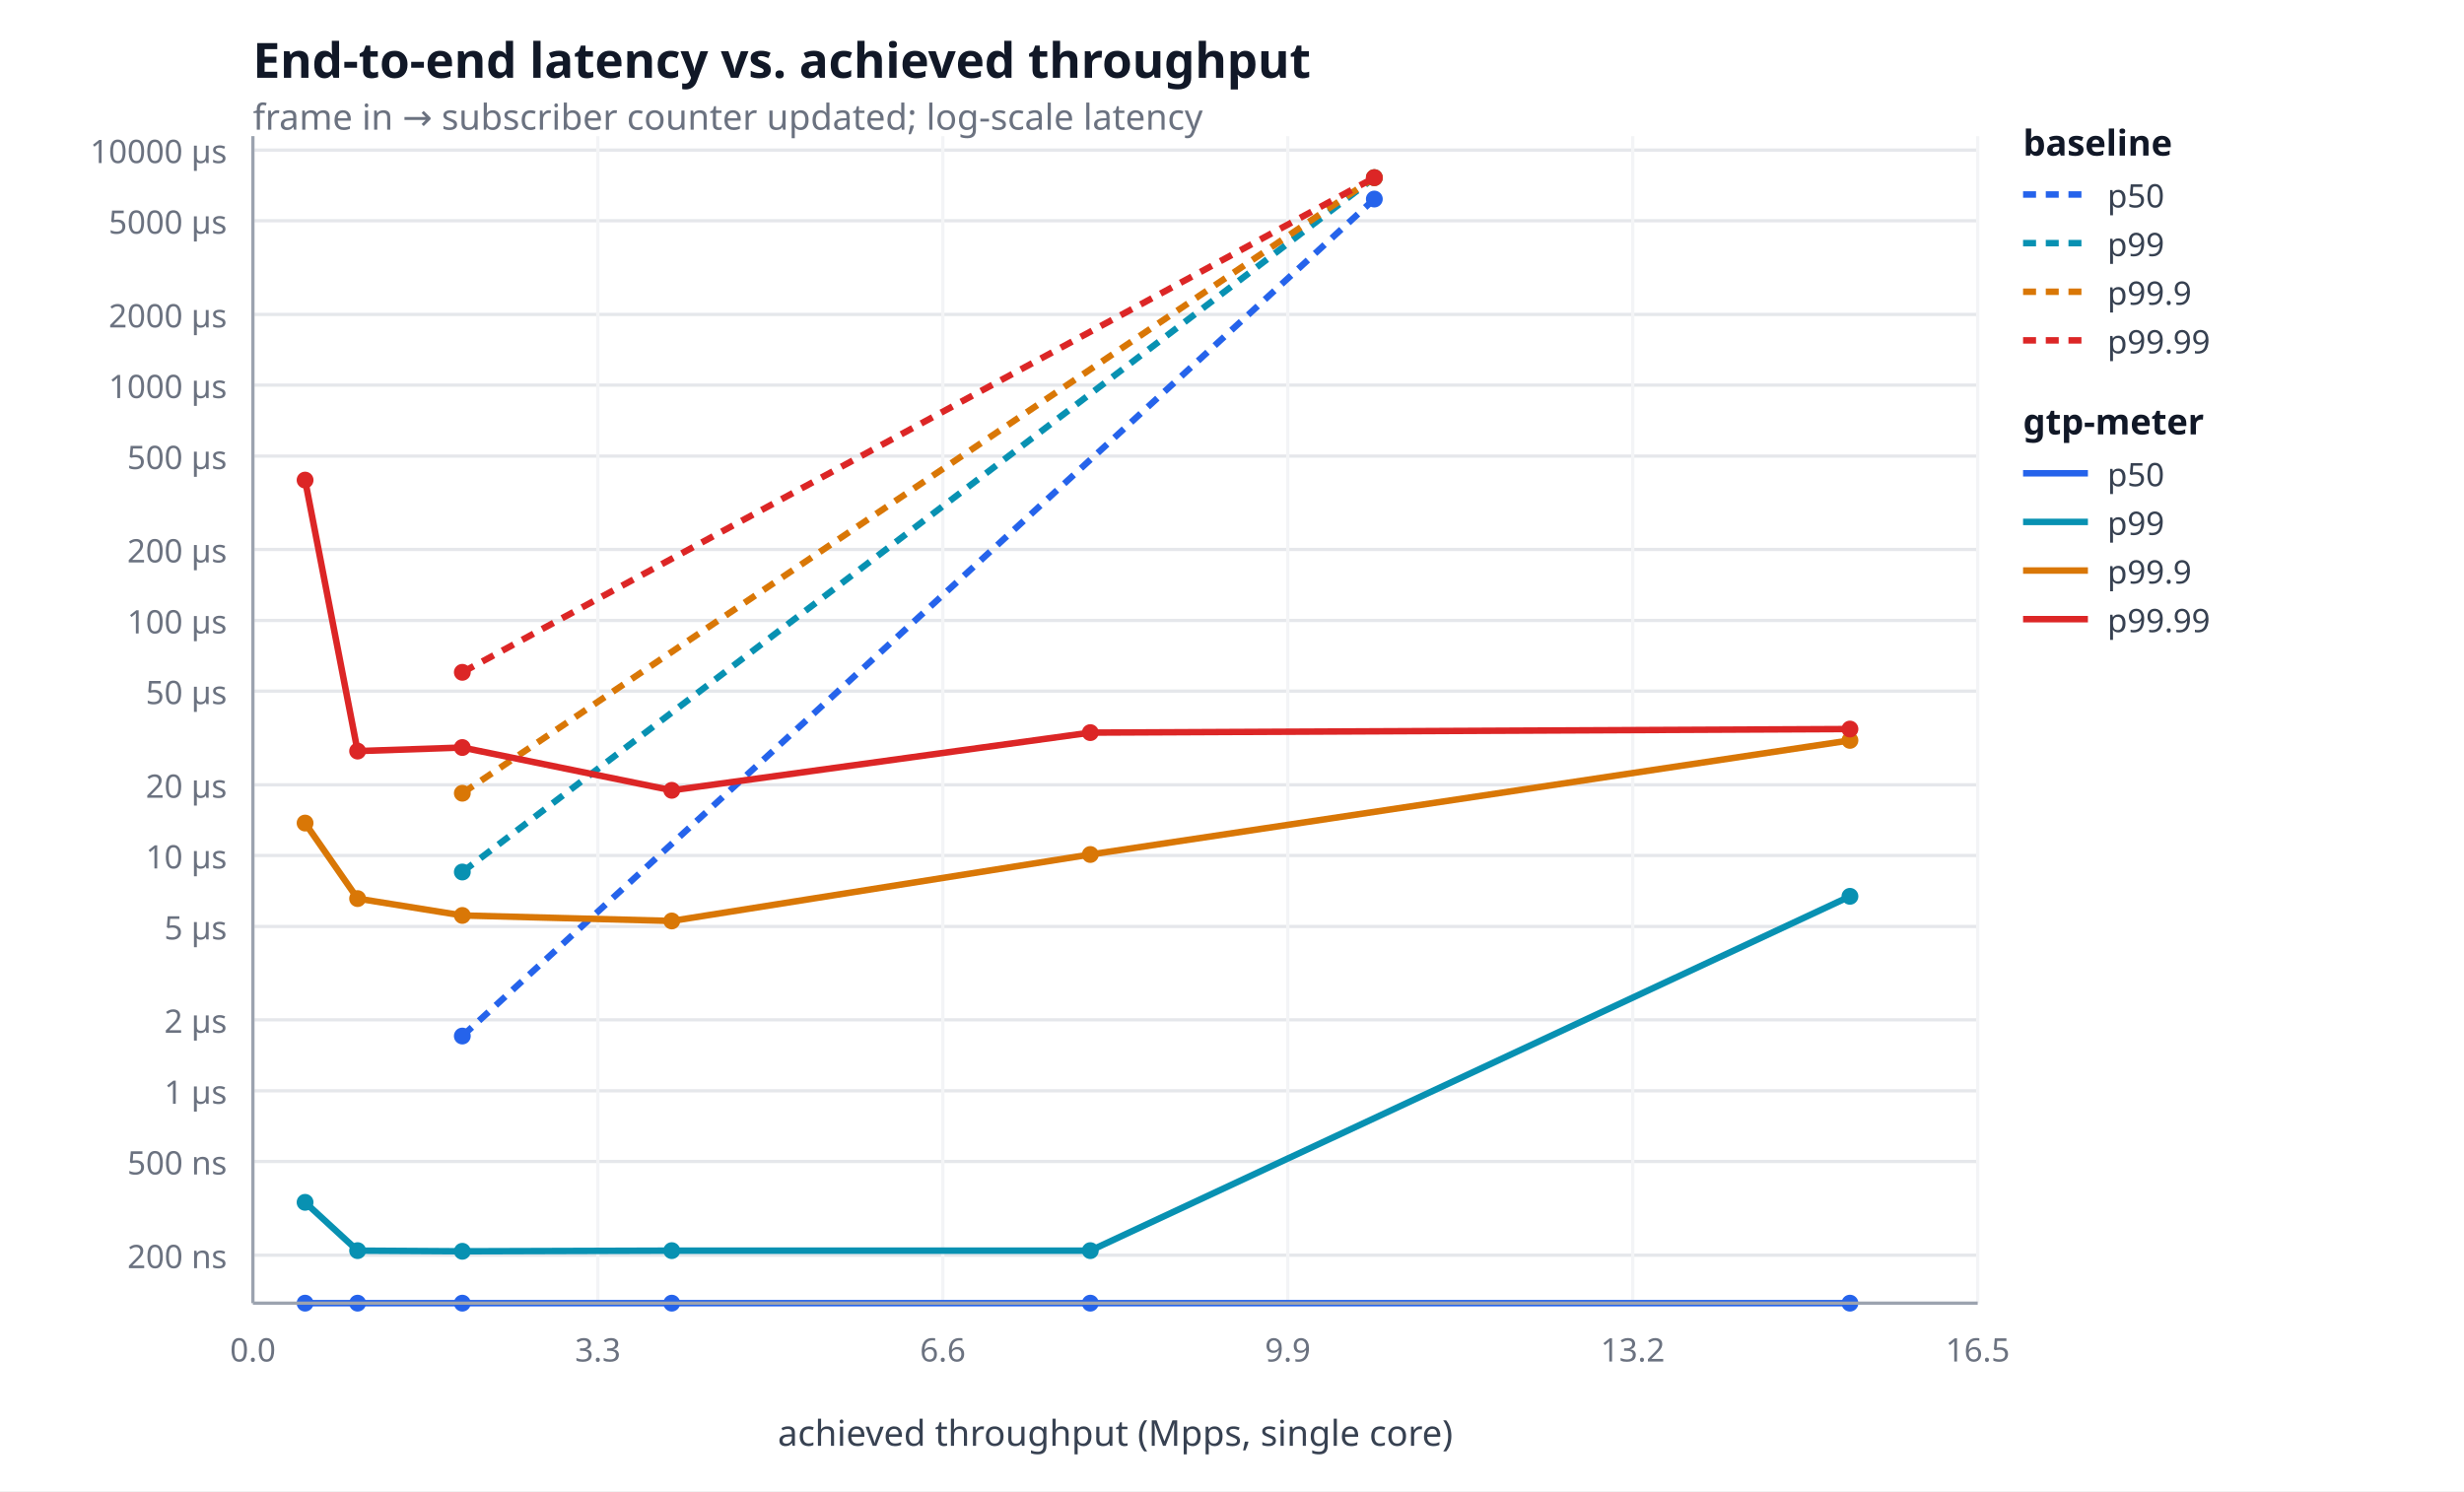
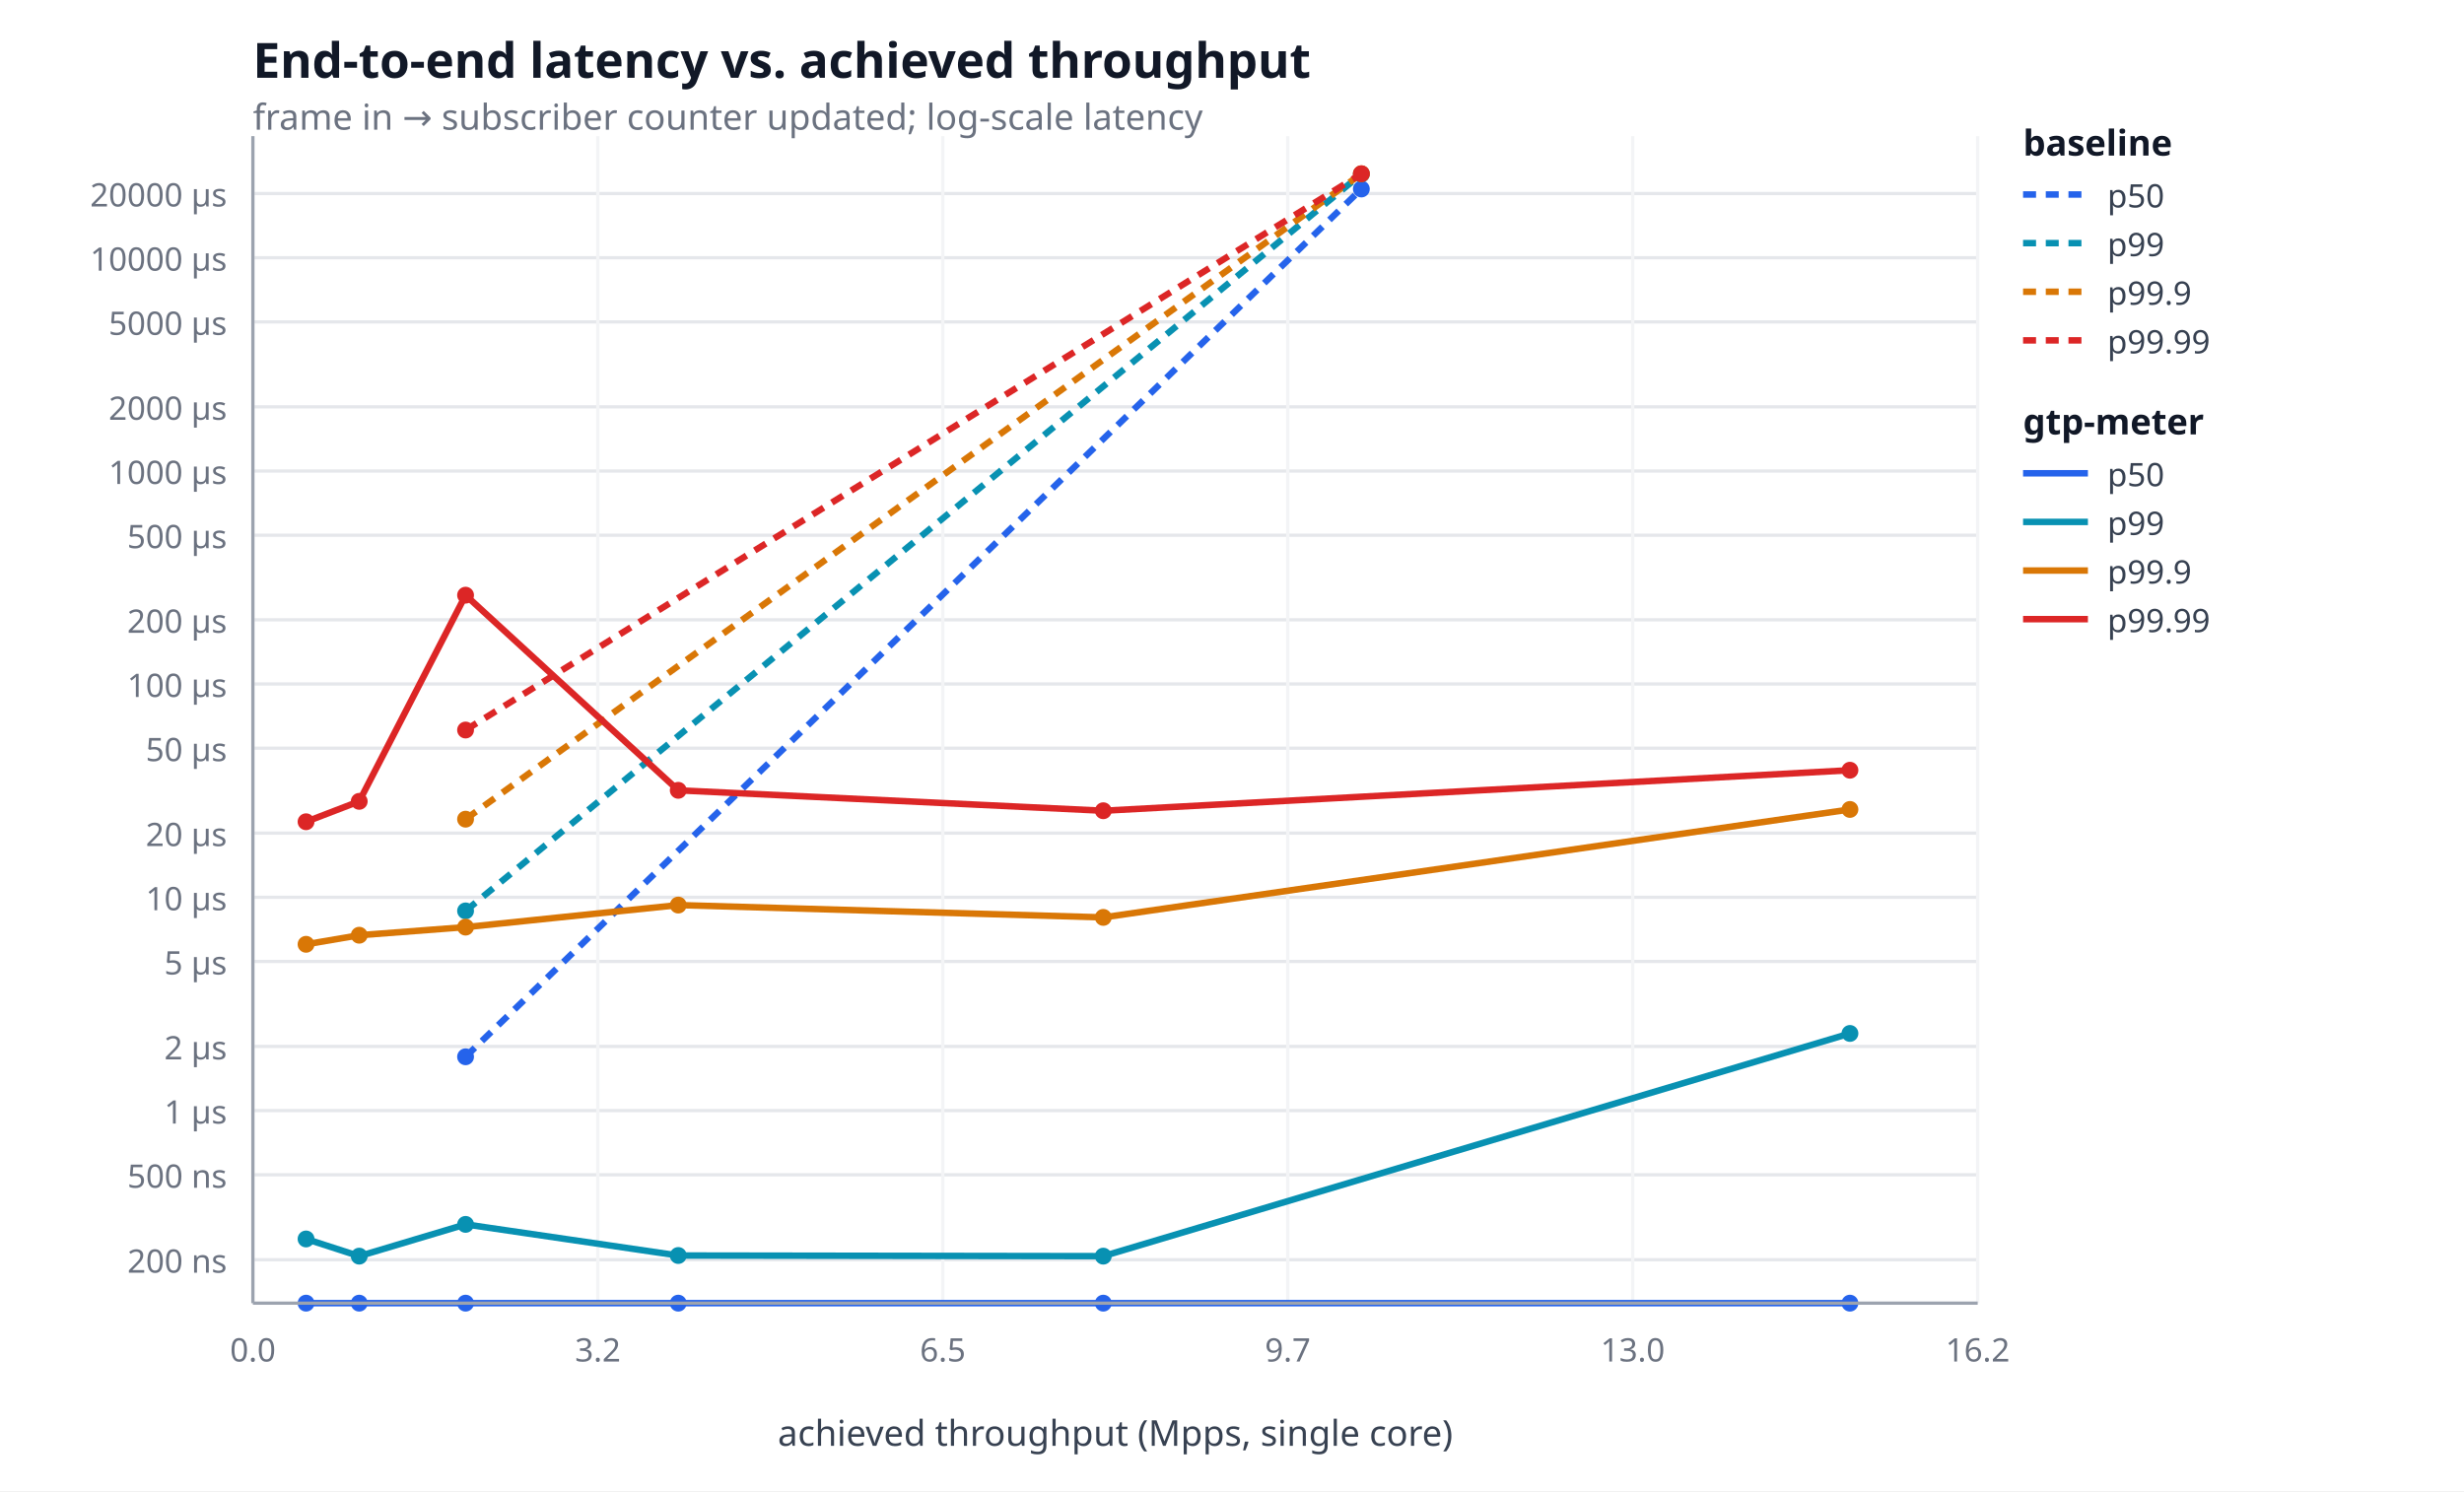
<svg xmlns="http://www.w3.org/2000/svg" width="760" height="460" viewBox="0 0 760 460" font-family="ui-sans-serif,system-ui,sans-serif">
  <rect width="760" height="460" fill="#ffffff" />
  <text x="78" y="24" font-size="15" font-weight="600" fill="#111827">End-to-end latency vs. achieved throughput</text>
  <text x="78" y="40" font-size="11" fill="#6b7280">frame in → subscriber counter updated; log-scale latency</text>
-   <line x1="78" y1="387.2" x2="610" y2="387.2" stroke="#e5e7eb" stroke-width="1" />
-   <text x="70" y="391.2" font-size="10" fill="#6b7280" text-anchor="end">200 ns</text>
-   <line x1="78" y1="358.3" x2="610" y2="358.3" stroke="#e5e7eb" stroke-width="1" />
-   <text x="70" y="362.3" font-size="10" fill="#6b7280" text-anchor="end">500 ns</text>
-   <line x1="78" y1="336.5" x2="610" y2="336.5" stroke="#e5e7eb" stroke-width="1" />
-   <text x="70" y="340.5" font-size="10" fill="#6b7280" text-anchor="end">1 µs</text>
-   <line x1="78" y1="314.6" x2="610" y2="314.6" stroke="#e5e7eb" stroke-width="1" />
-   <text x="70" y="318.6" font-size="10" fill="#6b7280" text-anchor="end">2 µs</text>
-   <line x1="78" y1="285.8" x2="610" y2="285.8" stroke="#e5e7eb" stroke-width="1" />
-   <text x="70" y="289.8" font-size="10" fill="#6b7280" text-anchor="end">5 µs</text>
-   <line x1="78" y1="263.9" x2="610" y2="263.9" stroke="#e5e7eb" stroke-width="1" />
-   <text x="70" y="267.9" font-size="10" fill="#6b7280" text-anchor="end">10 µs</text>
-   <line x1="78" y1="242.1" x2="610" y2="242.1" stroke="#e5e7eb" stroke-width="1" />
-   <text x="70" y="246.1" font-size="10" fill="#6b7280" text-anchor="end">20 µs</text>
-   <line x1="78" y1="213.2" x2="610" y2="213.2" stroke="#e5e7eb" stroke-width="1" />
-   <text x="70" y="217.2" font-size="10" fill="#6b7280" text-anchor="end">50 µs</text>
-   <line x1="78" y1="191.4" x2="610" y2="191.4" stroke="#e5e7eb" stroke-width="1" />
-   <text x="70" y="195.4" font-size="10" fill="#6b7280" text-anchor="end">100 µs</text>
-   <line x1="78" y1="169.5" x2="610" y2="169.5" stroke="#e5e7eb" stroke-width="1" />
-   <text x="70" y="173.5" font-size="10" fill="#6b7280" text-anchor="end">200 µs</text>
-   <line x1="78" y1="140.7" x2="610" y2="140.7" stroke="#e5e7eb" stroke-width="1" />
-   <text x="70" y="144.7" font-size="10" fill="#6b7280" text-anchor="end">500 µs</text>
-   <line x1="78" y1="118.8" x2="610" y2="118.8" stroke="#e5e7eb" stroke-width="1" />
-   <text x="70" y="122.8" font-size="10" fill="#6b7280" text-anchor="end">1000 µs</text>
-   <line x1="78" y1="97.0" x2="610" y2="97.0" stroke="#e5e7eb" stroke-width="1" />
-   <text x="70" y="101.0" font-size="10" fill="#6b7280" text-anchor="end">2000 µs</text>
-   <line x1="78" y1="68.1" x2="610" y2="68.1" stroke="#e5e7eb" stroke-width="1" />
-   <text x="70" y="72.1" font-size="10" fill="#6b7280" text-anchor="end">5000 µs</text>
-   <line x1="78" y1="46.3" x2="610" y2="46.3" stroke="#e5e7eb" stroke-width="1" />
-   <text x="70" y="50.3" font-size="10" fill="#6b7280" text-anchor="end">10000 µs</text>
+   <line x1="78" y1="388.6" x2="610" y2="388.6" stroke="#e5e7eb" stroke-width="1" />
+   <text x="70" y="392.6" font-size="10" fill="#6b7280" text-anchor="end">200 ns</text>
+   <line x1="78" y1="362.4" x2="610" y2="362.4" stroke="#e5e7eb" stroke-width="1" />
+   <text x="70" y="366.4" font-size="10" fill="#6b7280" text-anchor="end">500 ns</text>
+   <line x1="78" y1="342.6" x2="610" y2="342.6" stroke="#e5e7eb" stroke-width="1" />
+   <text x="70" y="346.6" font-size="10" fill="#6b7280" text-anchor="end">1 µs</text>
+   <line x1="78" y1="322.8" x2="610" y2="322.8" stroke="#e5e7eb" stroke-width="1" />
+   <text x="70" y="326.8" font-size="10" fill="#6b7280" text-anchor="end">2 µs</text>
+   <line x1="78" y1="296.6" x2="610" y2="296.6" stroke="#e5e7eb" stroke-width="1" />
+   <text x="70" y="300.6" font-size="10" fill="#6b7280" text-anchor="end">5 µs</text>
+   <line x1="78" y1="276.8" x2="610" y2="276.8" stroke="#e5e7eb" stroke-width="1" />
+   <text x="70" y="280.8" font-size="10" fill="#6b7280" text-anchor="end">10 µs</text>
+   <line x1="78" y1="257.0" x2="610" y2="257.0" stroke="#e5e7eb" stroke-width="1" />
+   <text x="70" y="261.0" font-size="10" fill="#6b7280" text-anchor="end">20 µs</text>
+   <line x1="78" y1="230.8" x2="610" y2="230.8" stroke="#e5e7eb" stroke-width="1" />
+   <text x="70" y="234.8" font-size="10" fill="#6b7280" text-anchor="end">50 µs</text>
+   <line x1="78" y1="211.0" x2="610" y2="211.0" stroke="#e5e7eb" stroke-width="1" />
+   <text x="70" y="215.0" font-size="10" fill="#6b7280" text-anchor="end">100 µs</text>
+   <line x1="78" y1="191.2" x2="610" y2="191.2" stroke="#e5e7eb" stroke-width="1" />
+   <text x="70" y="195.2" font-size="10" fill="#6b7280" text-anchor="end">200 µs</text>
+   <line x1="78" y1="165.1" x2="610" y2="165.1" stroke="#e5e7eb" stroke-width="1" />
+   <text x="70" y="169.1" font-size="10" fill="#6b7280" text-anchor="end">500 µs</text>
+   <line x1="78" y1="145.3" x2="610" y2="145.3" stroke="#e5e7eb" stroke-width="1" />
+   <text x="70" y="149.3" font-size="10" fill="#6b7280" text-anchor="end">1000 µs</text>
+   <line x1="78" y1="125.5" x2="610" y2="125.5" stroke="#e5e7eb" stroke-width="1" />
+   <text x="70" y="129.5" font-size="10" fill="#6b7280" text-anchor="end">2000 µs</text>
+   <line x1="78" y1="99.3" x2="610" y2="99.3" stroke="#e5e7eb" stroke-width="1" />
+   <text x="70" y="103.3" font-size="10" fill="#6b7280" text-anchor="end">5000 µs</text>
+   <line x1="78" y1="79.5" x2="610" y2="79.5" stroke="#e5e7eb" stroke-width="1" />
+   <text x="70" y="83.5" font-size="10" fill="#6b7280" text-anchor="end">10000 µs</text>
+   <line x1="78" y1="59.7" x2="610" y2="59.7" stroke="#e5e7eb" stroke-width="1" />
+   <text x="70" y="63.7" font-size="10" fill="#6b7280" text-anchor="end">20000 µs</text>
  <line x1="78.0" y1="42" x2="78.0" y2="402" stroke="#f3f4f6" stroke-width="1" />
  <text x="78.0" y="420" font-size="10" fill="#6b7280" text-anchor="middle">0.0</text>
  <line x1="184.4" y1="42" x2="184.4" y2="402" stroke="#f3f4f6" stroke-width="1" />
-   <text x="184.4" y="420" font-size="10" fill="#6b7280" text-anchor="middle">3.3</text>
+   <text x="184.4" y="420" font-size="10" fill="#6b7280" text-anchor="middle">3.2</text>
  <line x1="290.8" y1="42" x2="290.8" y2="402" stroke="#f3f4f6" stroke-width="1" />
-   <text x="290.8" y="420" font-size="10" fill="#6b7280" text-anchor="middle">6.6</text>
+   <text x="290.8" y="420" font-size="10" fill="#6b7280" text-anchor="middle">6.5</text>
  <line x1="397.2" y1="42" x2="397.2" y2="402" stroke="#f3f4f6" stroke-width="1" />
-   <text x="397.2" y="420" font-size="10" fill="#6b7280" text-anchor="middle">9.9</text>
+   <text x="397.2" y="420" font-size="10" fill="#6b7280" text-anchor="middle">9.7</text>
  <line x1="503.6" y1="42" x2="503.6" y2="402" stroke="#f3f4f6" stroke-width="1" />
-   <text x="503.6" y="420" font-size="10" fill="#6b7280" text-anchor="middle">13.2</text>
+   <text x="503.6" y="420" font-size="10" fill="#6b7280" text-anchor="middle">13.0</text>
  <line x1="610.0" y1="42" x2="610.0" y2="402" stroke="#f3f4f6" stroke-width="1" />
-   <text x="610.0" y="420" font-size="10" fill="#6b7280" text-anchor="middle">16.5</text>
+   <text x="610.0" y="420" font-size="10" fill="#6b7280" text-anchor="middle">16.2</text>
  <text x="344" y="446" font-size="11" fill="#374151" text-anchor="middle">achieved throughput (Mpps, single core)</text>
-   <path d="M142.6,319.6 L423.9,61.4" fill="none" stroke="#2563eb" stroke-width="2" stroke-dasharray="4,3" />
-   <circle cx="142.6" cy="319.6" r="2.6" fill="#2563eb" />
-   <circle cx="423.9" cy="61.4" r="2.6" fill="#2563eb" />
-   <path d="M142.6,269.0 L423.9,54.8" fill="none" stroke="#0891b2" stroke-width="2" stroke-dasharray="4,3" />
-   <circle cx="142.6" cy="269.0" r="2.6" fill="#0891b2" />
-   <circle cx="423.9" cy="54.8" r="2.6" fill="#0891b2" />
-   <path d="M142.6,244.7 L423.9,54.8" fill="none" stroke="#d97706" stroke-width="2" stroke-dasharray="4,3" />
-   <circle cx="142.6" cy="244.7" r="2.6" fill="#d97706" />
-   <circle cx="423.9" cy="54.8" r="2.6" fill="#d97706" />
-   <path d="M142.6,207.4 L423.9,54.8" fill="none" stroke="#dc2626" stroke-width="2" stroke-dasharray="4,3" />
-   <circle cx="142.6" cy="207.4" r="2.6" fill="#dc2626" />
-   <circle cx="423.9" cy="54.8" r="2.6" fill="#dc2626" />
+   <path d="M143.6,326.0 L419.9,58.3" fill="none" stroke="#2563eb" stroke-width="2" stroke-dasharray="4,3" />
+   <circle cx="143.6" cy="326.0" r="2.6" fill="#2563eb" />
+   <circle cx="419.9" cy="58.3" r="2.6" fill="#2563eb" />
+   <path d="M143.6,281.0 L419.9,53.7" fill="none" stroke="#0891b2" stroke-width="2" stroke-dasharray="4,3" />
+   <circle cx="143.6" cy="281.0" r="2.6" fill="#0891b2" />
+   <circle cx="419.9" cy="53.7" r="2.6" fill="#0891b2" />
+   <path d="M143.6,252.7 L419.9,53.6" fill="none" stroke="#d97706" stroke-width="2" stroke-dasharray="4,3" />
+   <circle cx="143.6" cy="252.7" r="2.6" fill="#d97706" />
+   <circle cx="419.9" cy="53.6" r="2.6" fill="#d97706" />
+   <path d="M143.6,225.2 L419.9,53.6" fill="none" stroke="#dc2626" stroke-width="2" stroke-dasharray="4,3" />
+   <circle cx="143.6" cy="225.2" r="2.6" fill="#dc2626" />
+   <circle cx="419.9" cy="53.6" r="2.6" fill="#dc2626" />
  <text x="624" y="48" font-size="11" font-weight="600" fill="#111827">baseline</text>
  <line x1="624" y1="60" x2="644" y2="60" stroke="#2563eb" stroke-width="2" stroke-dasharray="4,3" />
  <text x="650" y="64" font-size="10" fill="#374151">p50</text>
  <line x1="624" y1="75" x2="644" y2="75" stroke="#0891b2" stroke-width="2" stroke-dasharray="4,3" />
  <text x="650" y="79" font-size="10" fill="#374151">p99</text>
  <line x1="624" y1="90" x2="644" y2="90" stroke="#d97706" stroke-width="2" stroke-dasharray="4,3" />
  <text x="650" y="94" font-size="10" fill="#374151">p99.9</text>
  <line x1="624" y1="105" x2="644" y2="105" stroke="#dc2626" stroke-width="2" stroke-dasharray="4,3" />
  <text x="650" y="109" font-size="10" fill="#374151">p99.99</text>
-   <path d="M94.1,402.0 L110.3,402.0 L142.6,402.0 L207.2,402.0 L336.3,402.0 L570.6,402.0" fill="none" stroke="#2563eb" stroke-width="2" />
-   <circle cx="94.1" cy="402.0" r="2.6" fill="#2563eb" />
-   <circle cx="110.3" cy="402.0" r="2.6" fill="#2563eb" />
-   <circle cx="142.6" cy="402.0" r="2.6" fill="#2563eb" />
-   <circle cx="207.2" cy="402.0" r="2.6" fill="#2563eb" />
-   <circle cx="336.3" cy="402.0" r="2.6" fill="#2563eb" />
+   <path d="M94.4,402.0 L110.8,402.0 L143.6,402.0 L209.2,402.0 L340.3,402.0 L570.6,402.0" fill="none" stroke="#2563eb" stroke-width="2" />
+   <circle cx="94.4" cy="402.0" r="2.6" fill="#2563eb" />
+   <circle cx="110.8" cy="402.0" r="2.6" fill="#2563eb" />
+   <circle cx="143.6" cy="402.0" r="2.6" fill="#2563eb" />
+   <circle cx="209.2" cy="402.0" r="2.6" fill="#2563eb" />
+   <circle cx="340.3" cy="402.0" r="2.6" fill="#2563eb" />
  <circle cx="570.6" cy="402.0" r="2.6" fill="#2563eb" />
-   <path d="M94.1,370.9 L110.3,385.8 L142.6,386.0 L207.2,385.8 L336.3,385.8 L570.6,276.5" fill="none" stroke="#0891b2" stroke-width="2" />
-   <circle cx="94.1" cy="370.9" r="2.6" fill="#0891b2" />
-   <circle cx="110.3" cy="385.8" r="2.6" fill="#0891b2" />
-   <circle cx="142.6" cy="386.0" r="2.6" fill="#0891b2" />
-   <circle cx="207.2" cy="385.8" r="2.6" fill="#0891b2" />
-   <circle cx="336.3" cy="385.8" r="2.6" fill="#0891b2" />
-   <circle cx="570.6" cy="276.5" r="2.6" fill="#0891b2" />
-   <path d="M94.1,253.9 L110.3,277.2 L142.6,282.4 L207.2,284.1 L336.3,263.6 L570.6,228.4" fill="none" stroke="#d97706" stroke-width="2" />
-   <circle cx="94.1" cy="253.9" r="2.6" fill="#d97706" />
-   <circle cx="110.3" cy="277.2" r="2.6" fill="#d97706" />
-   <circle cx="142.6" cy="282.4" r="2.6" fill="#d97706" />
-   <circle cx="207.2" cy="284.1" r="2.6" fill="#d97706" />
-   <circle cx="336.3" cy="263.6" r="2.6" fill="#d97706" />
-   <circle cx="570.6" cy="228.4" r="2.6" fill="#d97706" />
-   <path d="M94.1,148.1 L110.3,231.7 L142.6,230.6 L207.2,243.8 L336.3,226.0 L570.6,224.9" fill="none" stroke="#dc2626" stroke-width="2" />
-   <circle cx="94.1" cy="148.1" r="2.6" fill="#dc2626" />
-   <circle cx="110.3" cy="231.7" r="2.6" fill="#dc2626" />
-   <circle cx="142.6" cy="230.6" r="2.6" fill="#dc2626" />
-   <circle cx="207.2" cy="243.8" r="2.6" fill="#dc2626" />
-   <circle cx="336.3" cy="226.0" r="2.6" fill="#dc2626" />
-   <circle cx="570.6" cy="224.9" r="2.6" fill="#dc2626" />
+   <path d="M94.4,382.2 L110.8,387.5 L143.6,377.7 L209.2,387.3 L340.3,387.5 L570.6,318.8" fill="none" stroke="#0891b2" stroke-width="2" />
+   <circle cx="94.4" cy="382.2" r="2.6" fill="#0891b2" />
+   <circle cx="110.8" cy="387.5" r="2.6" fill="#0891b2" />
+   <circle cx="143.6" cy="377.7" r="2.6" fill="#0891b2" />
+   <circle cx="209.2" cy="387.3" r="2.6" fill="#0891b2" />
+   <circle cx="340.3" cy="387.5" r="2.6" fill="#0891b2" />
+   <circle cx="570.6" cy="318.8" r="2.6" fill="#0891b2" />
+   <path d="M94.4,291.3 L110.8,288.5 L143.6,286.0 L209.2,279.2 L340.3,283.0 L570.6,249.7" fill="none" stroke="#d97706" stroke-width="2" />
+   <circle cx="94.4" cy="291.3" r="2.6" fill="#d97706" />
+   <circle cx="110.8" cy="288.5" r="2.6" fill="#d97706" />
+   <circle cx="143.6" cy="286.0" r="2.6" fill="#d97706" />
+   <circle cx="209.2" cy="279.2" r="2.6" fill="#d97706" />
+   <circle cx="340.3" cy="283.0" r="2.6" fill="#d97706" />
+   <circle cx="570.6" cy="249.7" r="2.6" fill="#d97706" />
+   <path d="M94.4,253.5 L110.8,247.2 L143.6,183.6 L209.2,243.8 L340.3,250.1 L570.6,237.6" fill="none" stroke="#dc2626" stroke-width="2" />
+   <circle cx="94.4" cy="253.5" r="2.6" fill="#dc2626" />
+   <circle cx="110.8" cy="247.2" r="2.6" fill="#dc2626" />
+   <circle cx="143.6" cy="183.6" r="2.6" fill="#dc2626" />
+   <circle cx="209.2" cy="243.8" r="2.6" fill="#dc2626" />
+   <circle cx="340.3" cy="250.1" r="2.6" fill="#dc2626" />
+   <circle cx="570.6" cy="237.6" r="2.6" fill="#dc2626" />
  <text x="624" y="134" font-size="11" font-weight="600" fill="#111827">gtp-meter</text>
  <line x1="624" y1="146" x2="644" y2="146" stroke="#2563eb" stroke-width="2" />
  <text x="650" y="150" font-size="10" fill="#374151">p50</text>
  <line x1="624" y1="161" x2="644" y2="161" stroke="#0891b2" stroke-width="2" />
  <text x="650" y="165" font-size="10" fill="#374151">p99</text>
  <line x1="624" y1="176" x2="644" y2="176" stroke="#d97706" stroke-width="2" />
  <text x="650" y="180" font-size="10" fill="#374151">p99.9</text>
  <line x1="624" y1="191" x2="644" y2="191" stroke="#dc2626" stroke-width="2" />
  <text x="650" y="195" font-size="10" fill="#374151">p99.99</text>
  <line x1="78" y1="402" x2="610" y2="402" stroke="#9ca3af" stroke-width="1" />
  <line x1="78" y1="42" x2="78" y2="402" stroke="#9ca3af" stroke-width="1" />
</svg>
